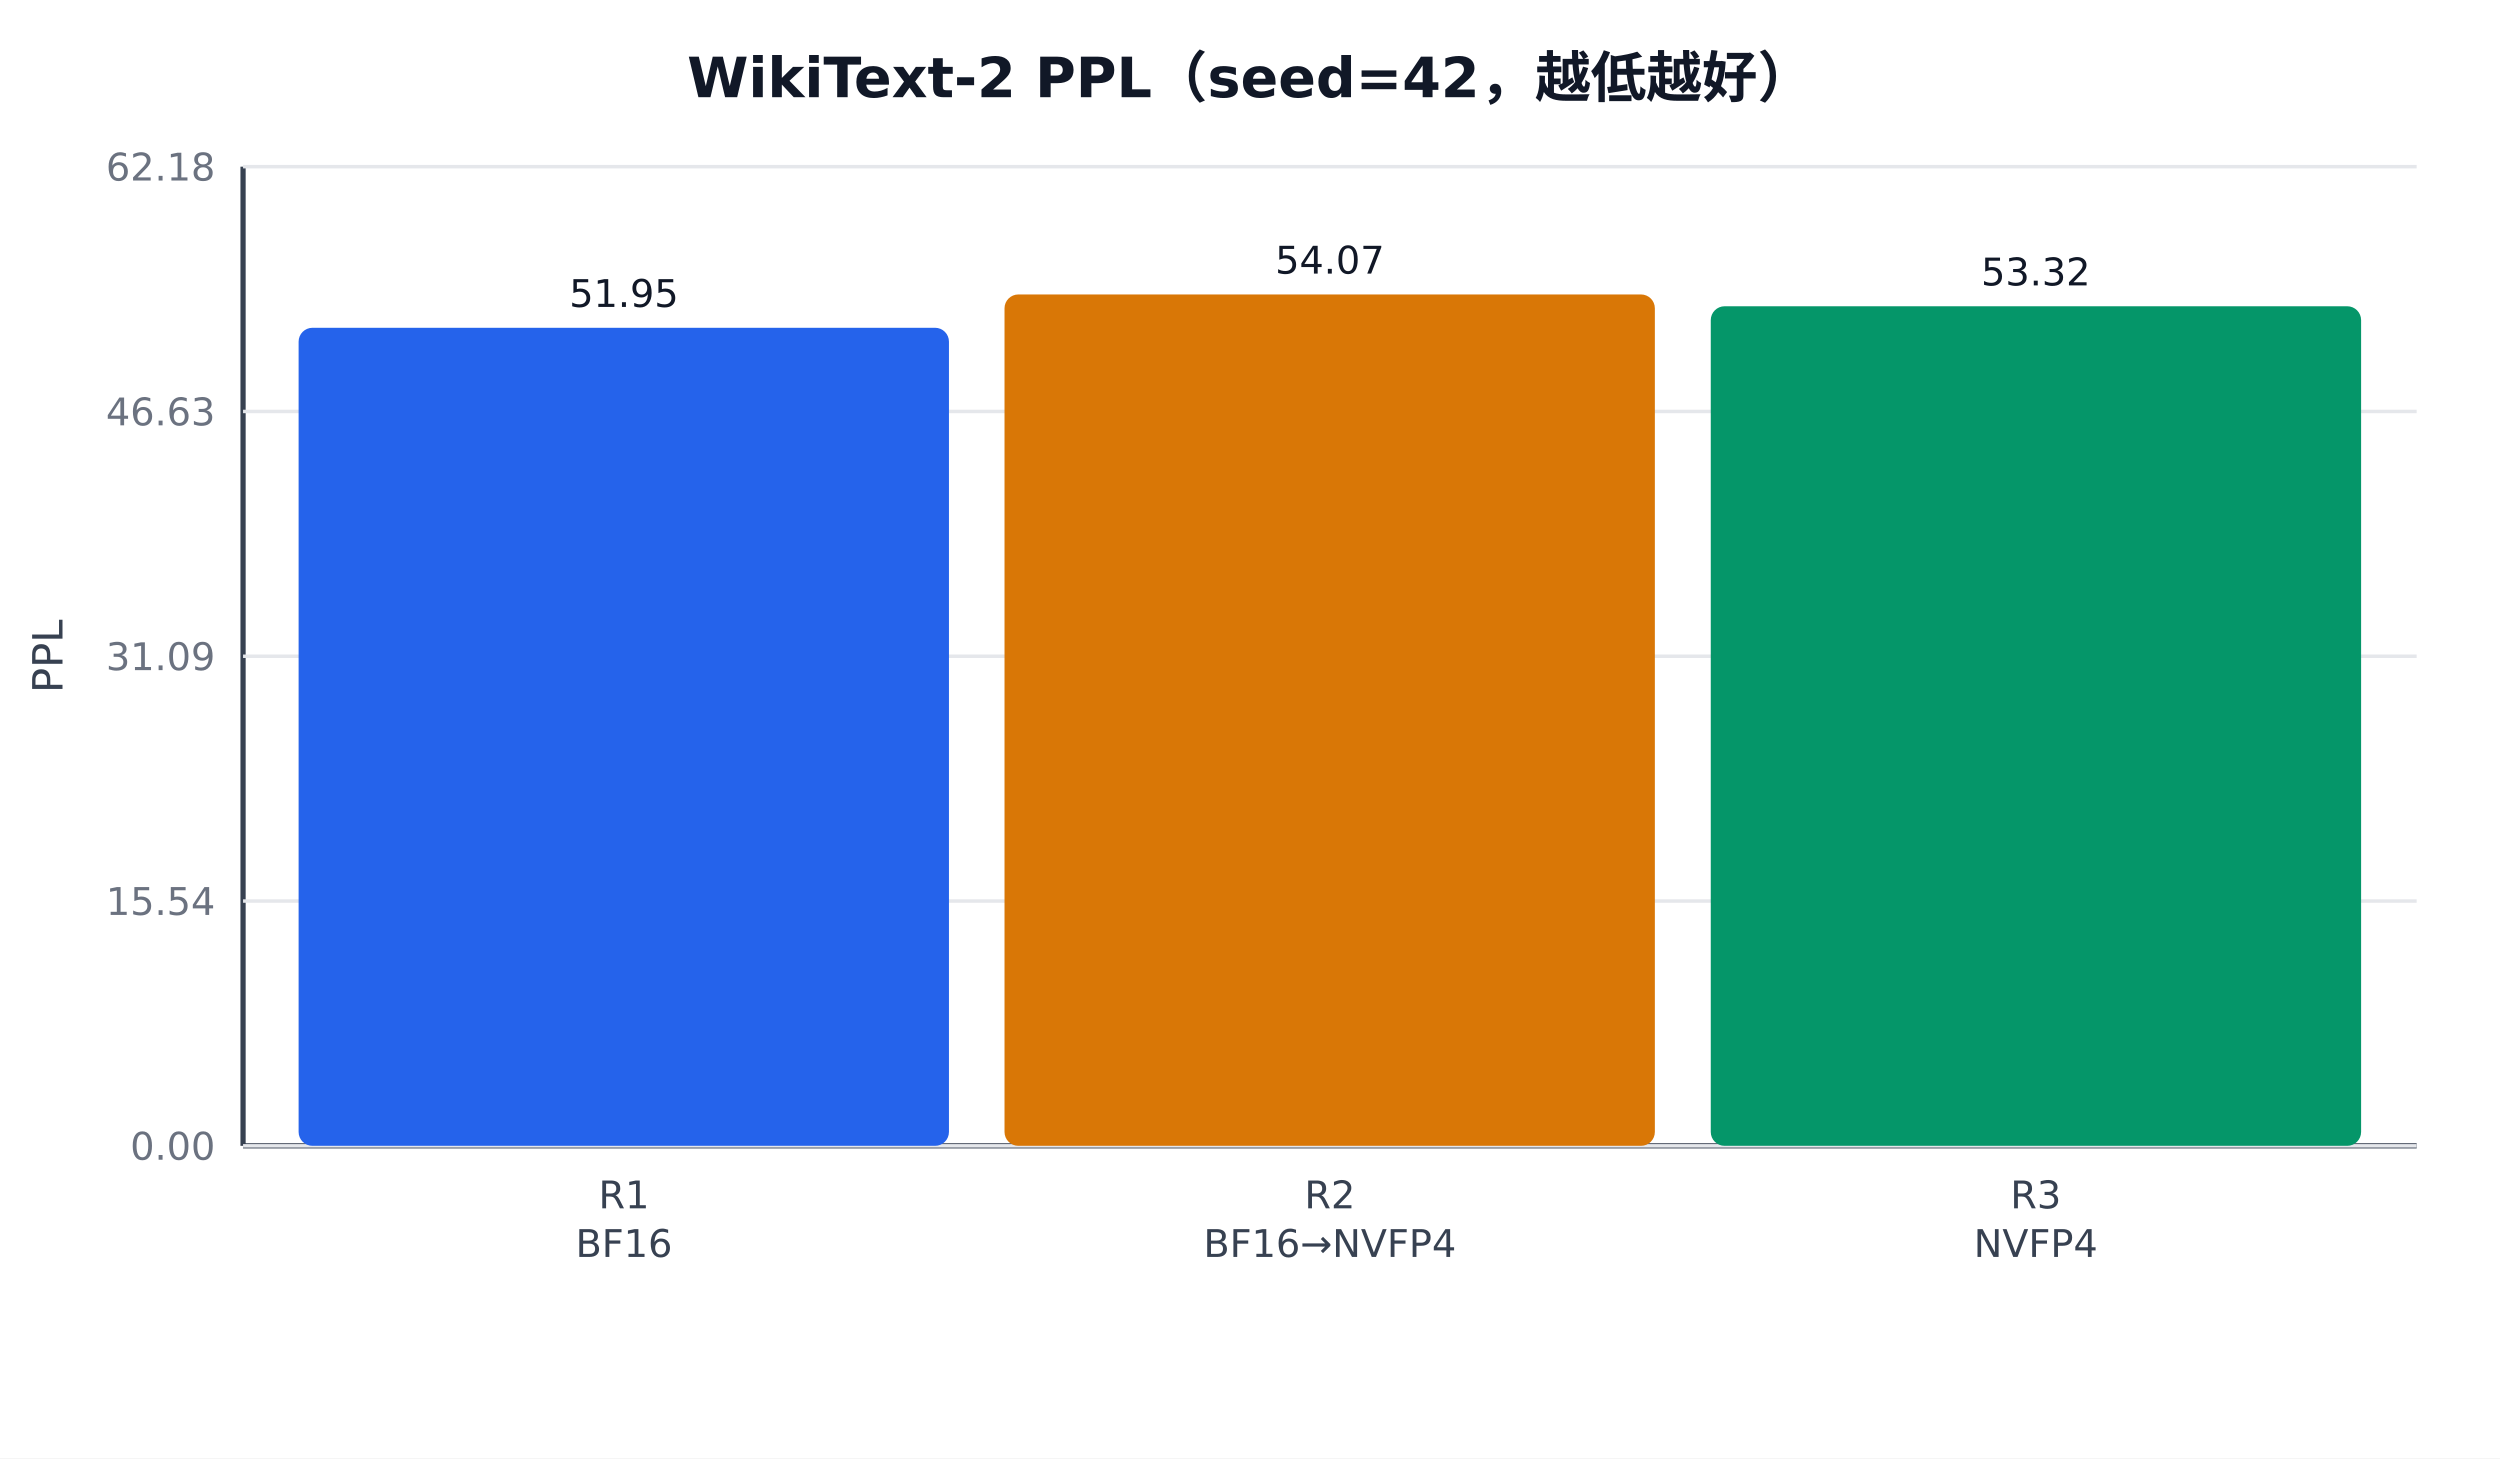
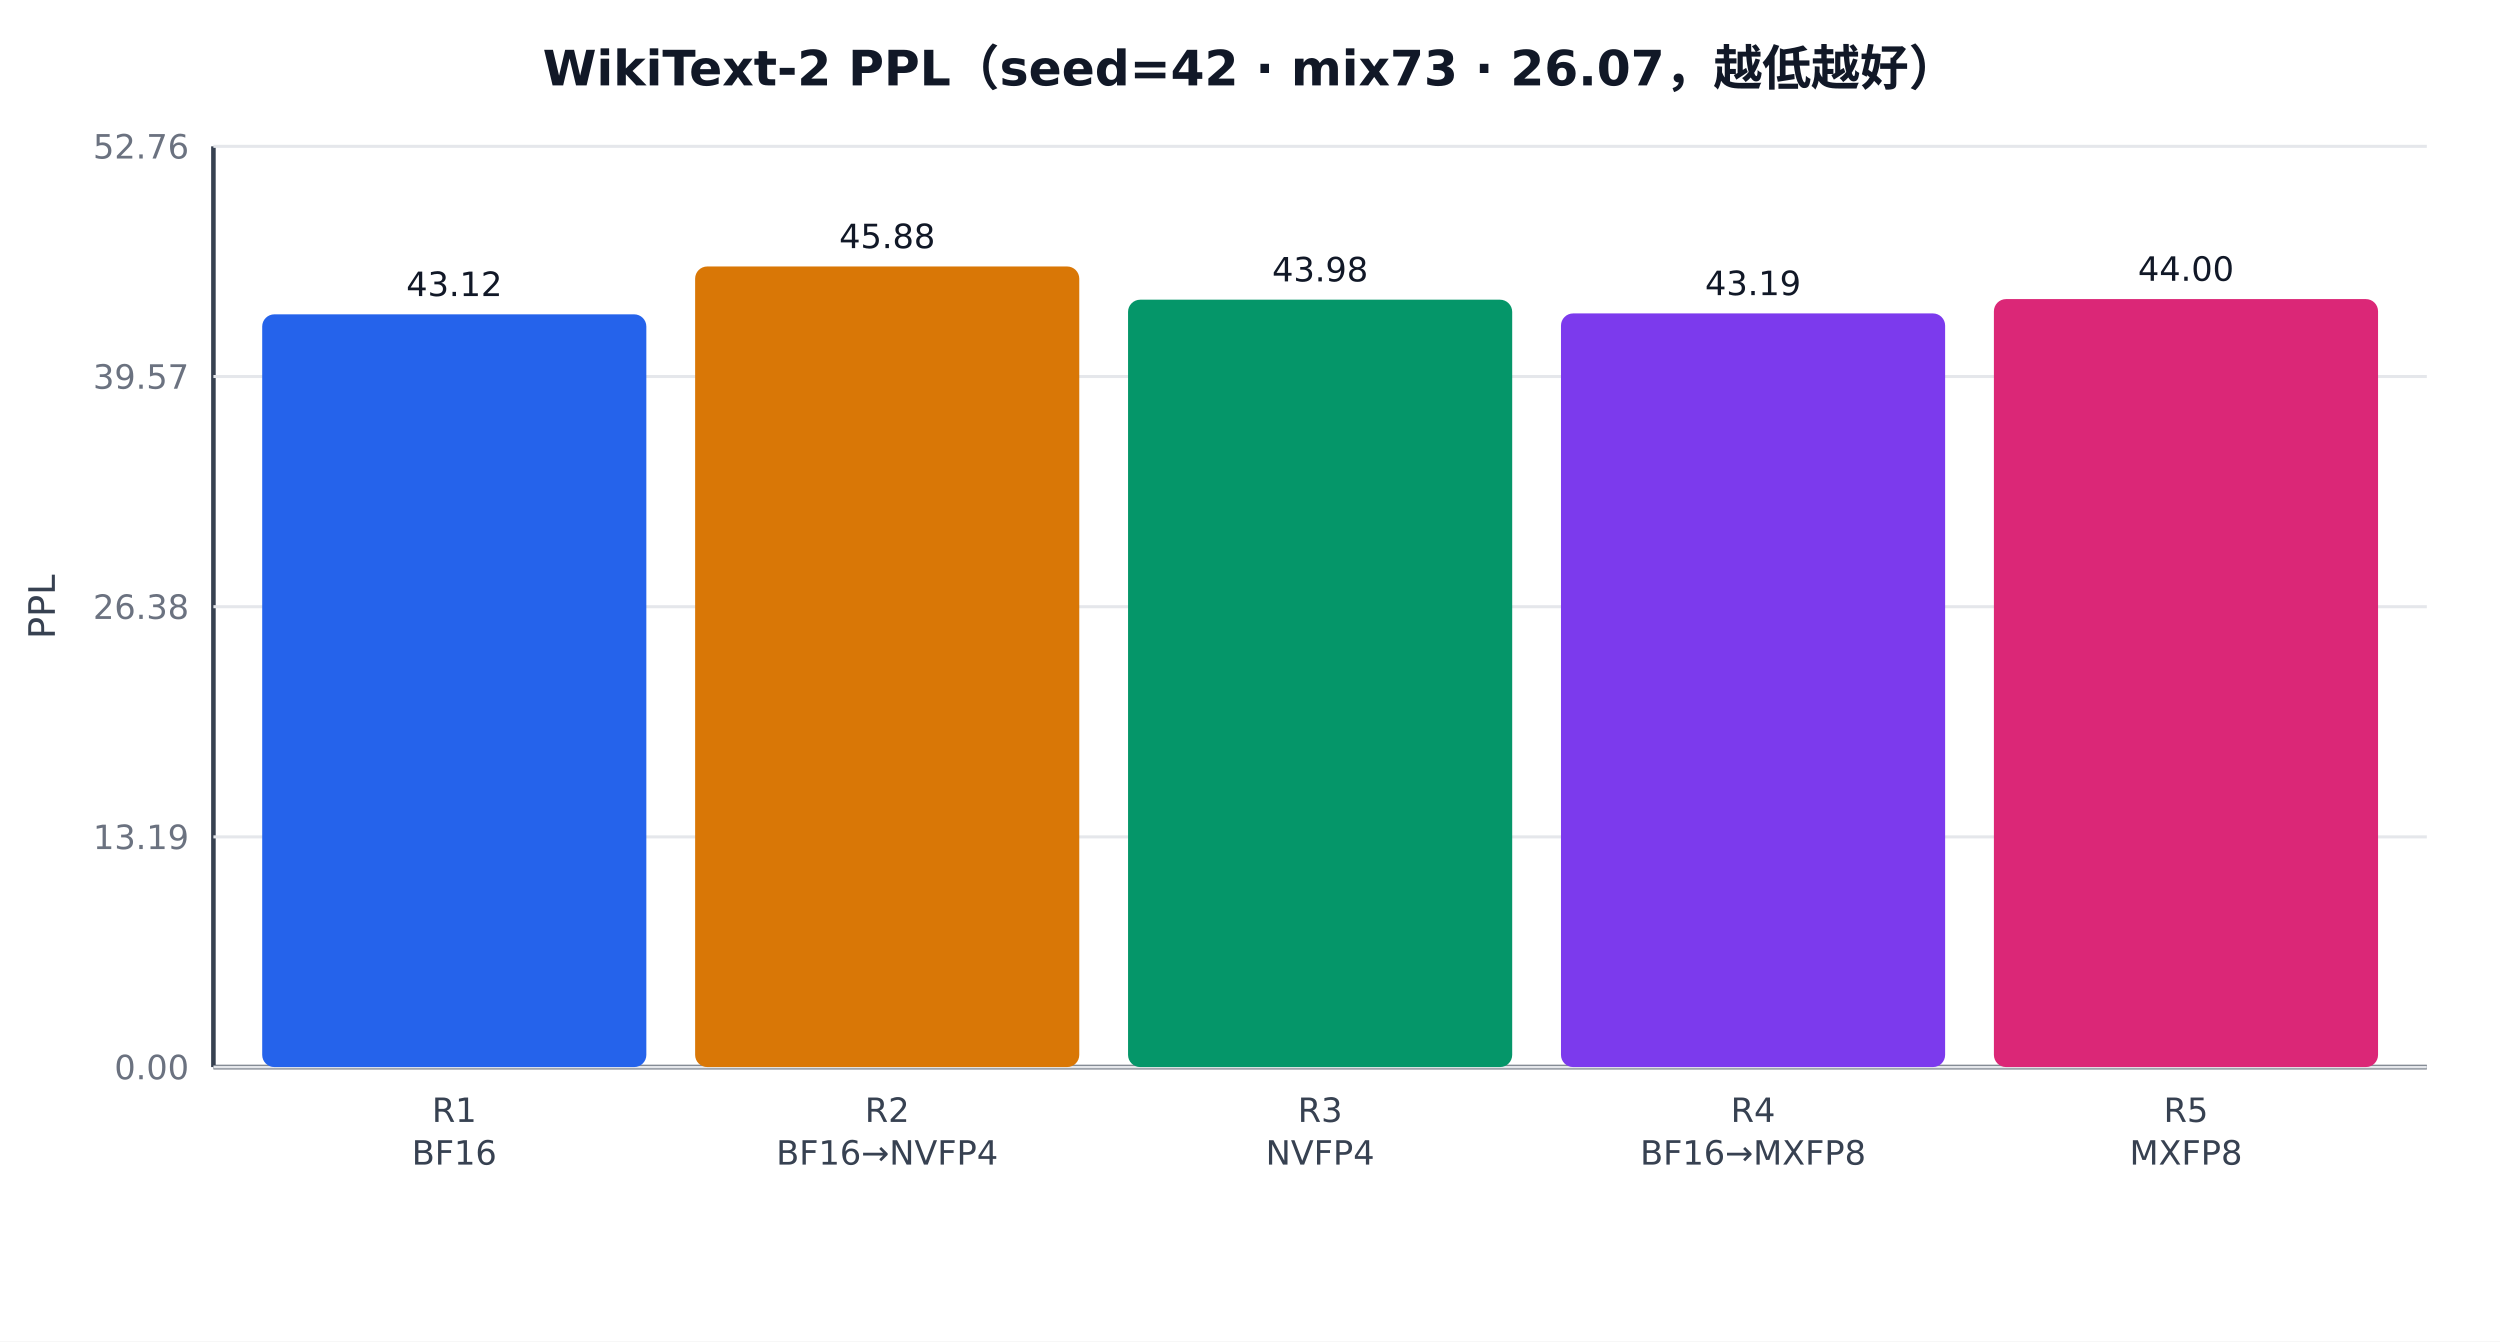
- <svg xmlns="http://www.w3.org/2000/svg" width="720" height="420" viewBox="0 0 720 420">
+ <svg xmlns="http://www.w3.org/2000/svg" width="820" height="440" viewBox="0 0 820 440">
  <rect width="100%" height="100%" fill="#ffffff" />
-   <text x="360.0" y="28" text-anchor="middle" font-family="DejaVu Sans,Arial,sans-serif" font-size="16" font-weight="600" fill="#111827">WikiText-2 PPL（seed=42，越低越好）</text>
-   <line x1="70" y1="48" x2="70" y2="330" stroke="#374151" stroke-width="1.5" />
-   <line x1="70" y1="330" x2="696" y2="330" stroke="#374151" stroke-width="1.5" />
-   <text x="18" y="189.0" text-anchor="middle" transform="rotate(-90 18 189.0)" font-family="DejaVu Sans,Arial,sans-serif" font-size="12" fill="#374151">PPL</text>
-   <line x1="70" y1="330.0" x2="696" y2="330.0" stroke="#e5e7eb" stroke-width="1" />
-   <text x="62" y="334.0" text-anchor="end" font-family="DejaVu Sans,Arial,sans-serif" font-size="11" fill="#6b7280">0.00</text>
-   <line x1="70" y1="259.5" x2="696" y2="259.5" stroke="#e5e7eb" stroke-width="1" />
-   <text x="62" y="263.5" text-anchor="end" font-family="DejaVu Sans,Arial,sans-serif" font-size="11" fill="#6b7280">15.54</text>
-   <line x1="70" y1="189.0" x2="696" y2="189.0" stroke="#e5e7eb" stroke-width="1" />
-   <text x="62" y="193.0" text-anchor="end" font-family="DejaVu Sans,Arial,sans-serif" font-size="11" fill="#6b7280">31.09</text>
-   <line x1="70" y1="118.5" x2="696" y2="118.5" stroke="#e5e7eb" stroke-width="1" />
-   <text x="62" y="122.5" text-anchor="end" font-family="DejaVu Sans,Arial,sans-serif" font-size="11" fill="#6b7280">46.63</text>
-   <line x1="70" y1="48.0" x2="696" y2="48.0" stroke="#e5e7eb" stroke-width="1" />
-   <text x="62" y="52.0" text-anchor="end" font-family="DejaVu Sans,Arial,sans-serif" font-size="11" fill="#6b7280">62.18</text>
-   <rect x="86.0" y="94.4" width="187.3" height="235.6" rx="4" fill="#2563eb" />
-   <text x="179.7" y="88.4" text-anchor="middle" font-family="DejaVu Sans,Arial,sans-serif" font-size="11" fill="#111827">51.95</text>
-   <text x="179.7" y="348.0" text-anchor="middle" font-family="DejaVu Sans,Arial,sans-serif" font-size="11" fill="#374151">R1</text>
-   <text x="179.7" y="362.0" text-anchor="middle" font-family="DejaVu Sans,Arial,sans-serif" font-size="11" fill="#374151">BF16</text>
-   <rect x="289.3" y="84.8" width="187.3" height="245.2" rx="4" fill="#d97706" />
-   <text x="383.0" y="78.8" text-anchor="middle" font-family="DejaVu Sans,Arial,sans-serif" font-size="11" fill="#111827">54.07</text>
-   <text x="383.0" y="348.0" text-anchor="middle" font-family="DejaVu Sans,Arial,sans-serif" font-size="11" fill="#374151">R2</text>
-   <text x="383.0" y="362.0" text-anchor="middle" font-family="DejaVu Sans,Arial,sans-serif" font-size="11" fill="#374151">BF16→NVFP4</text>
-   <rect x="492.7" y="88.2" width="187.3" height="241.8" rx="4" fill="#059669" />
-   <text x="586.3" y="82.2" text-anchor="middle" font-family="DejaVu Sans,Arial,sans-serif" font-size="11" fill="#111827">53.32</text>
-   <text x="586.3" y="348.0" text-anchor="middle" font-family="DejaVu Sans,Arial,sans-serif" font-size="11" fill="#374151">R3</text>
-   <text x="586.3" y="362.0" text-anchor="middle" font-family="DejaVu Sans,Arial,sans-serif" font-size="11" fill="#374151">NVFP4</text>
+   <text x="410.0" y="28" text-anchor="middle" font-family="DejaVu Sans,Arial,sans-serif" font-size="16" font-weight="600" fill="#111827">WikiText-2 PPL（seed=42 · mix73 · 26.07，越低越好）</text>
+   <line x1="70" y1="48" x2="70" y2="350" stroke="#374151" stroke-width="1.5" />
+   <line x1="70" y1="350" x2="796" y2="350" stroke="#374151" stroke-width="1.5" />
+   <text x="18" y="199.0" text-anchor="middle" transform="rotate(-90 18 199.0)" font-family="DejaVu Sans,Arial,sans-serif" font-size="12" fill="#374151">PPL</text>
+   <line x1="70" y1="350.0" x2="796" y2="350.0" stroke="#e5e7eb" stroke-width="1" />
+   <text x="62" y="354.0" text-anchor="end" font-family="DejaVu Sans,Arial,sans-serif" font-size="11" fill="#6b7280">0.00</text>
+   <line x1="70" y1="274.5" x2="796" y2="274.5" stroke="#e5e7eb" stroke-width="1" />
+   <text x="62" y="278.5" text-anchor="end" font-family="DejaVu Sans,Arial,sans-serif" font-size="11" fill="#6b7280">13.19</text>
+   <line x1="70" y1="199.0" x2="796" y2="199.0" stroke="#e5e7eb" stroke-width="1" />
+   <text x="62" y="203.0" text-anchor="end" font-family="DejaVu Sans,Arial,sans-serif" font-size="11" fill="#6b7280">26.38</text>
+   <line x1="70" y1="123.5" x2="796" y2="123.5" stroke="#e5e7eb" stroke-width="1" />
+   <text x="62" y="127.5" text-anchor="end" font-family="DejaVu Sans,Arial,sans-serif" font-size="11" fill="#6b7280">39.57</text>
+   <line x1="70" y1="48.0" x2="796" y2="48.0" stroke="#e5e7eb" stroke-width="1" />
+   <text x="62" y="52.0" text-anchor="end" font-family="DejaVu Sans,Arial,sans-serif" font-size="11" fill="#6b7280">52.76</text>
+   <rect x="86.0" y="103.1" width="126.0" height="246.9" rx="4" fill="#2563eb" />
+   <text x="149.0" y="97.1" text-anchor="middle" font-family="DejaVu Sans,Arial,sans-serif" font-size="11" fill="#111827">43.12</text>
+   <text x="149.0" y="368.0" text-anchor="middle" font-family="DejaVu Sans,Arial,sans-serif" font-size="11" fill="#374151">R1</text>
+   <text x="149.0" y="382.0" text-anchor="middle" font-family="DejaVu Sans,Arial,sans-serif" font-size="11" fill="#374151">BF16</text>
+   <rect x="228.0" y="87.4" width="126.0" height="262.6" rx="4" fill="#d97706" />
+   <text x="291.0" y="81.4" text-anchor="middle" font-family="DejaVu Sans,Arial,sans-serif" font-size="11" fill="#111827">45.88</text>
+   <text x="291.0" y="368.0" text-anchor="middle" font-family="DejaVu Sans,Arial,sans-serif" font-size="11" fill="#374151">R2</text>
+   <text x="291.0" y="382.0" text-anchor="middle" font-family="DejaVu Sans,Arial,sans-serif" font-size="11" fill="#374151">BF16→NVFP4</text>
+   <rect x="370.0" y="98.3" width="126.0" height="251.7" rx="4" fill="#059669" />
+   <text x="433.0" y="92.3" text-anchor="middle" font-family="DejaVu Sans,Arial,sans-serif" font-size="11" fill="#111827">43.98</text>
+   <text x="433.0" y="368.0" text-anchor="middle" font-family="DejaVu Sans,Arial,sans-serif" font-size="11" fill="#374151">R3</text>
+   <text x="433.0" y="382.0" text-anchor="middle" font-family="DejaVu Sans,Arial,sans-serif" font-size="11" fill="#374151">NVFP4</text>
+   <rect x="512.0" y="102.8" width="126.0" height="247.2" rx="4" fill="#7c3aed" />
+   <text x="575.0" y="96.8" text-anchor="middle" font-family="DejaVu Sans,Arial,sans-serif" font-size="11" fill="#111827">43.19</text>
+   <text x="575.0" y="368.0" text-anchor="middle" font-family="DejaVu Sans,Arial,sans-serif" font-size="11" fill="#374151">R4</text>
+   <text x="575.0" y="382.0" text-anchor="middle" font-family="DejaVu Sans,Arial,sans-serif" font-size="11" fill="#374151">BF16→MXFP8</text>
+   <rect x="654.0" y="98.1" width="126.0" height="251.9" rx="4" fill="#db2777" />
+   <text x="717.0" y="92.1" text-anchor="middle" font-family="DejaVu Sans,Arial,sans-serif" font-size="11" fill="#111827">44.00</text>
+   <text x="717.0" y="368.0" text-anchor="middle" font-family="DejaVu Sans,Arial,sans-serif" font-size="11" fill="#374151">R5</text>
+   <text x="717.0" y="382.0" text-anchor="middle" font-family="DejaVu Sans,Arial,sans-serif" font-size="11" fill="#374151">MXFP8</text>
</svg>
